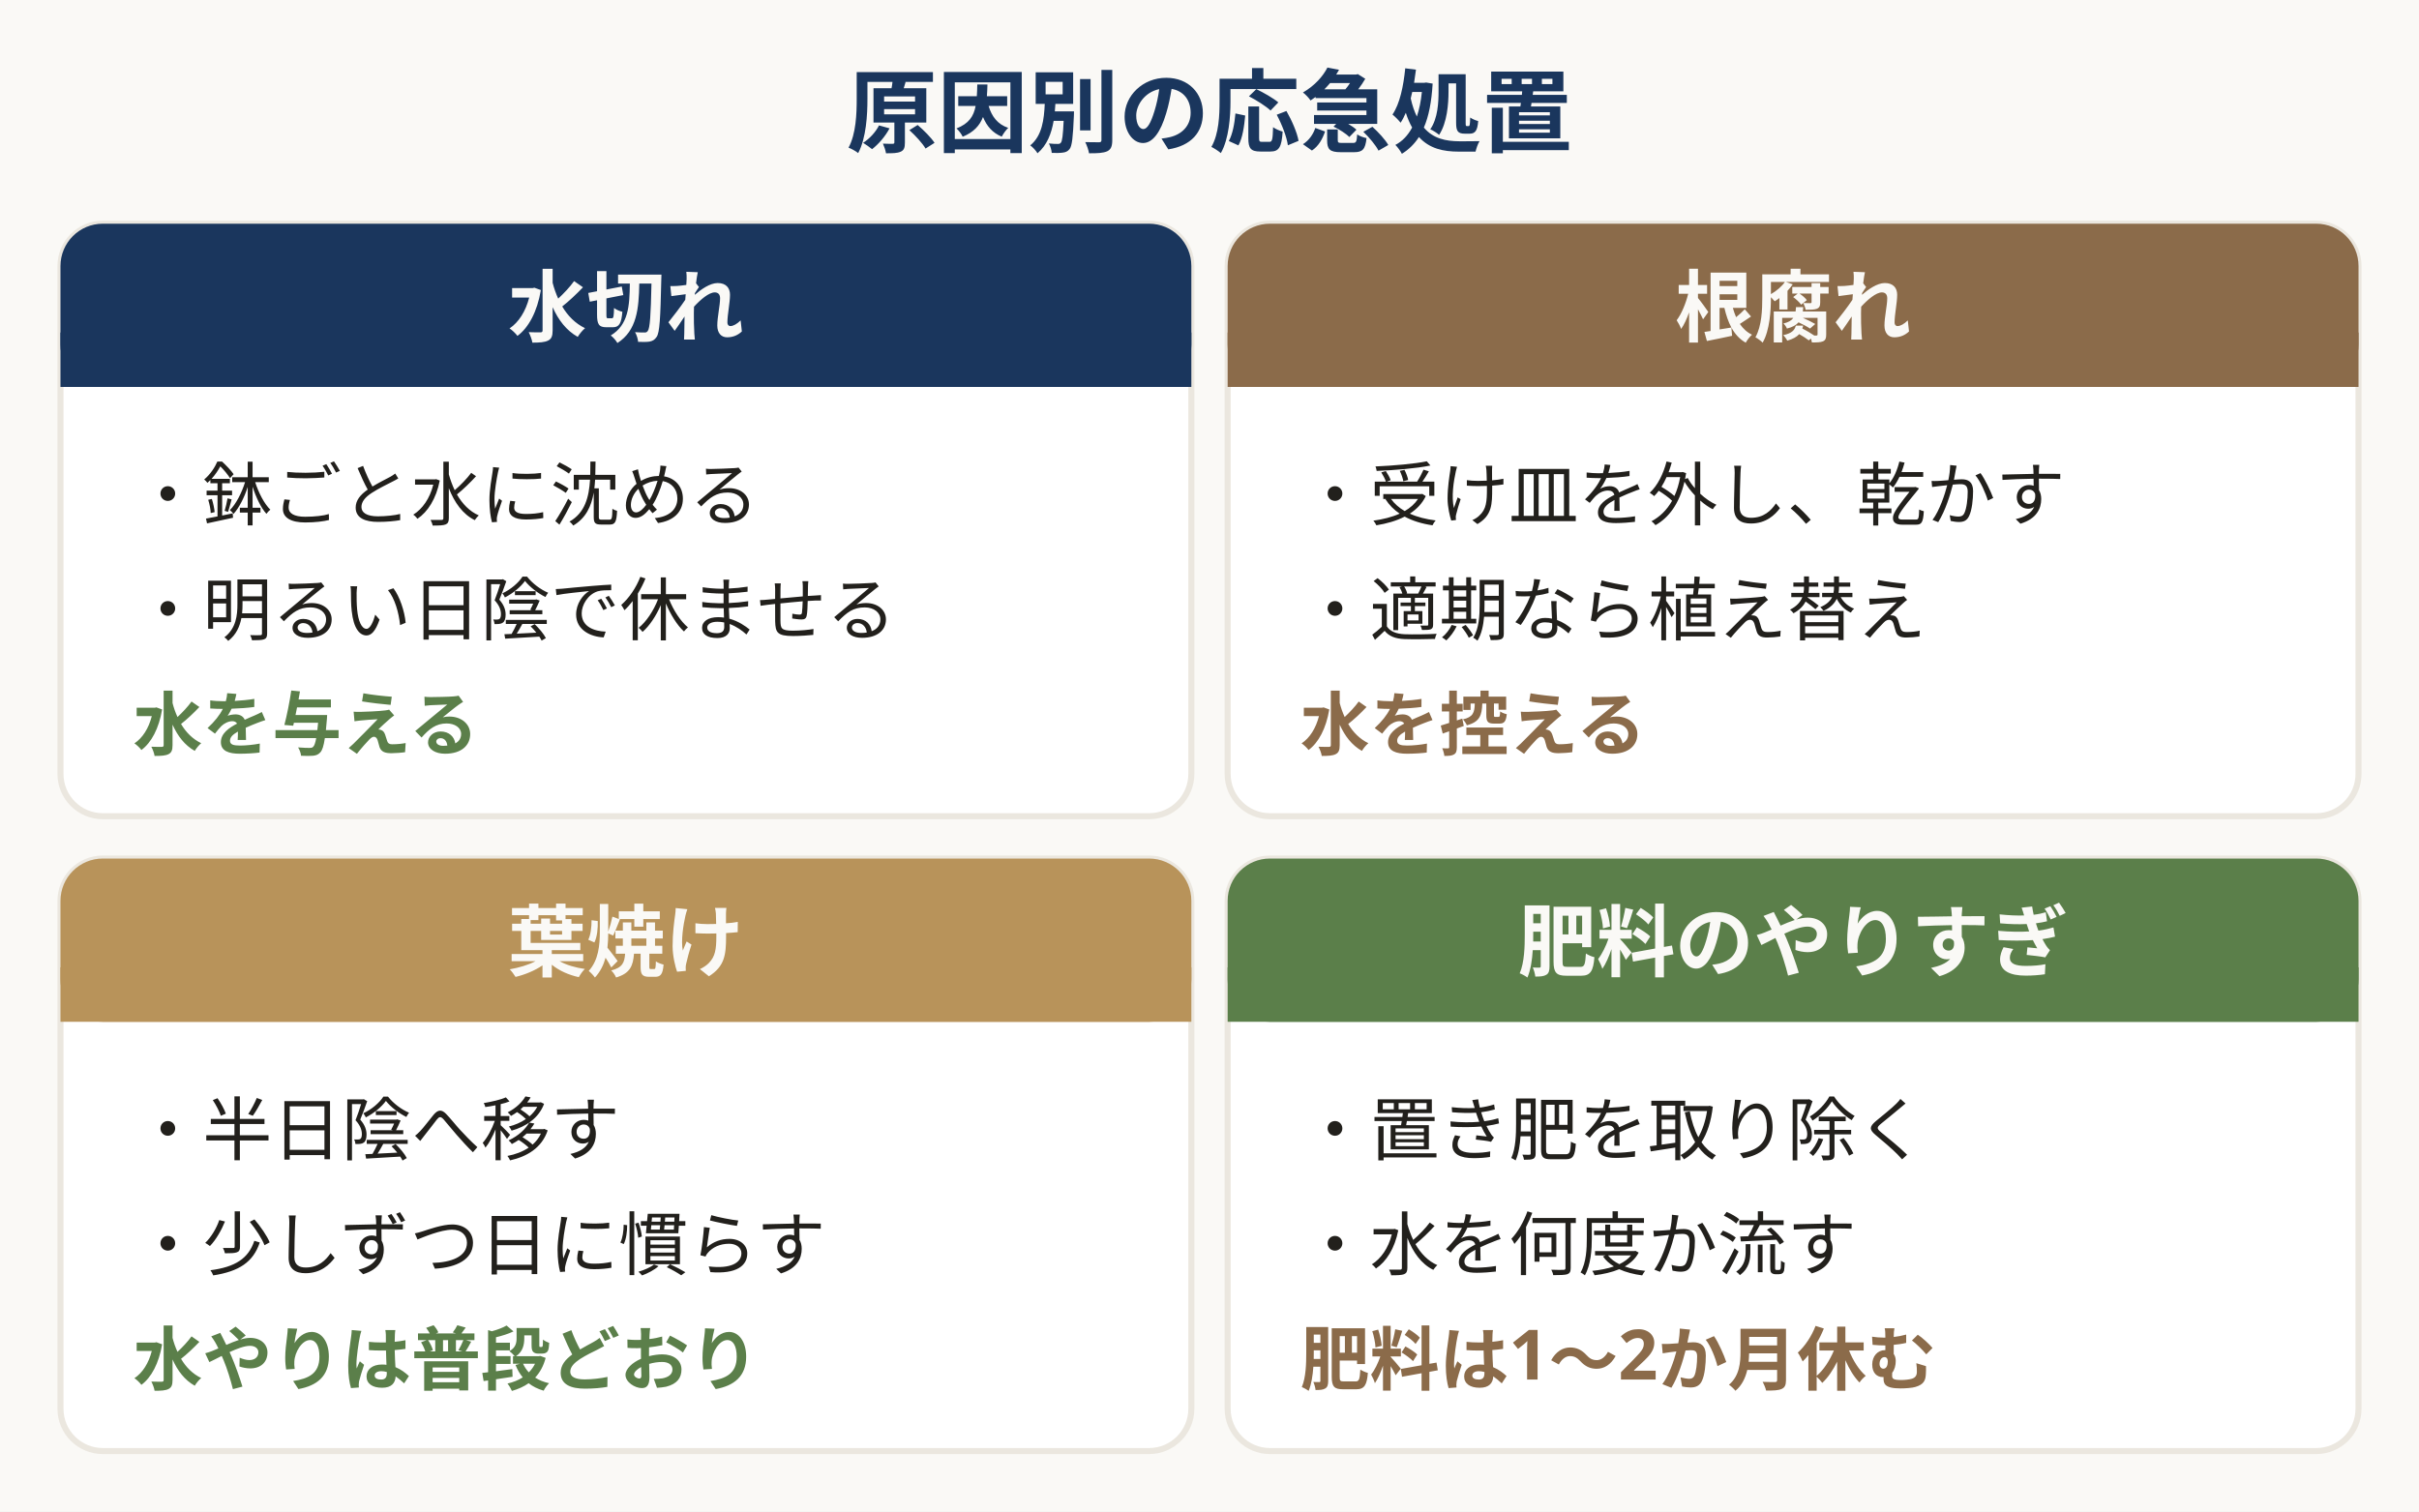
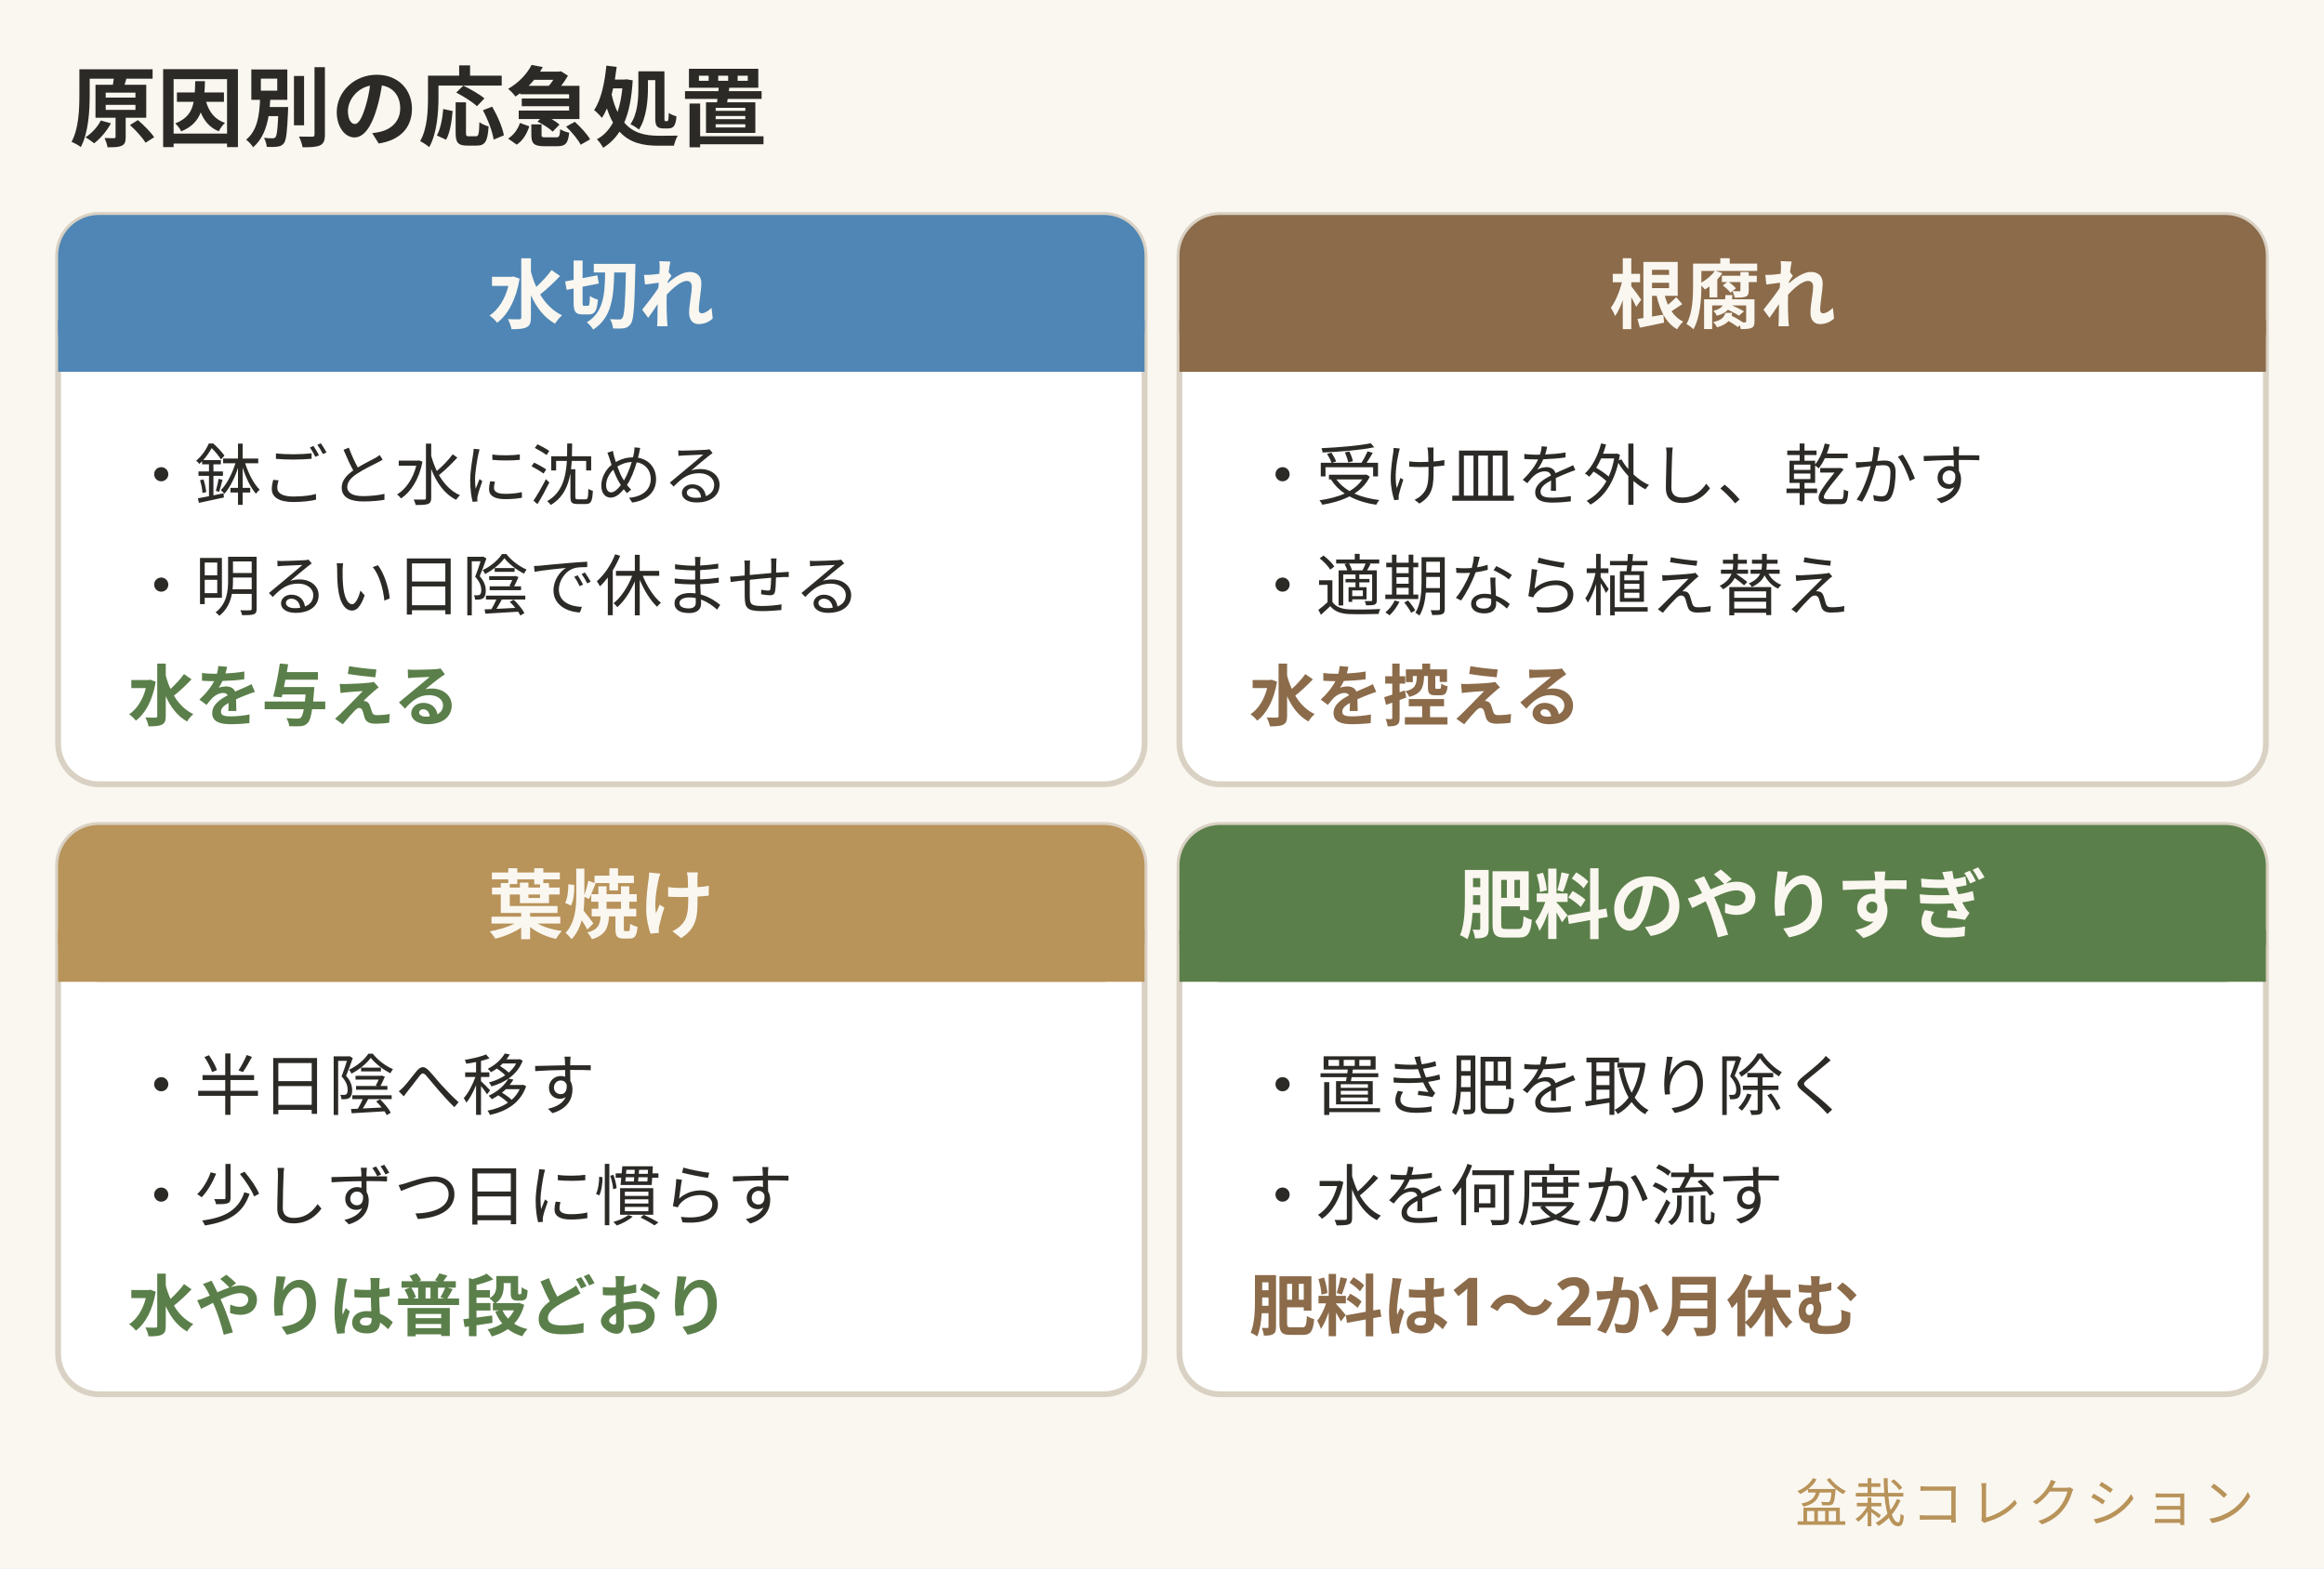
- <svg xmlns="http://www.w3.org/2000/svg" viewBox="0 0 800 500" font-family="'Hiragino Sans','Noto Sans JP',sans-serif">
-   <rect width="800" height="500" fill="#faf9f6" />
-   <text x="400" y="48" text-anchor="middle" font-size="30" font-weight="700" fill="#1a365d">原因別の応急処置</text>
-   <rect x="20" y="74" width="374" height="196" rx="14" fill="#fff" stroke="#ebe7df" stroke-width="2" />
-   <rect x="20" y="74" width="374" height="54" rx="14" fill="#1a365d" />
-   <rect x="20" y="110" width="374" height="18" fill="#1a365d" />
-   <text x="207" y="111" text-anchor="middle" font-size="26" font-weight="700" fill="#faf9f6">水切れ</text>
-   <text x="44" y="172" font-size="23" fill="#22201c">・鉢ごと水に沈める</text>
-   <text x="44" y="210" font-size="23" fill="#22201c">・明るい日陰で休ませる</text>
+ <svg xmlns="http://www.w3.org/2000/svg" viewBox="0 0 800 540" data-restyled="1" font-family="'Hiragino Sans','Noto Sans JP',sans-serif">
+   <rect width="800" height="540" fill="#faf7f0" />
+   <text x="24" y="48" font-size="30" font-weight="700" fill="#2c2a26">原因別の応急処置</text>
+   <rect x="20" y="74" width="374" height="196" rx="14" fill="#fff" stroke="#d9d1c3" stroke-width="2" />
+   <rect x="20" y="74" width="374" height="54" rx="14" fill="#4f86b5" />
+   <rect x="20" y="110" width="374" height="18" fill="#4f86b5" />
+   <text x="207" y="111" text-anchor="middle" font-size="26" font-weight="700" fill="#faf7f0">水切れ</text>
+   <text x="44" y="172" font-size="23" fill="#2c2a26">・鉢ごと水に沈める</text>
+   <text x="44" y="210" font-size="23" fill="#2c2a26">・明るい日陰で休ませる</text>
  <text x="44" y="248" font-size="23" fill="#5b7f4a" font-weight="700">水を与える</text>
-   <rect x="406" y="74" width="374" height="196" rx="14" fill="#fff" stroke="#ebe7df" stroke-width="2" />
+   <rect x="406" y="74" width="374" height="196" rx="14" fill="#fff" stroke="#d9d1c3" stroke-width="2" />
  <rect x="406" y="74" width="374" height="54" rx="14" fill="#8b6b4a" />
  <rect x="406" y="110" width="374" height="18" fill="#8b6b4a" />
-   <text x="593" y="111" text-anchor="middle" font-size="26" font-weight="700" fill="#faf9f6">根腐れ</text>
-   <text x="430" y="172" font-size="23" fill="#22201c">・受け皿を外し、乾かす</text>
-   <text x="430" y="210" font-size="23" fill="#22201c">・適期なら植え替え</text>
+   <text x="593" y="111" text-anchor="middle" font-size="26" font-weight="700" fill="#faf7f0">根腐れ</text>
+   <text x="430" y="172" font-size="23" fill="#2c2a26">・受け皿を外し、乾かす</text>
+   <text x="430" y="210" font-size="23" fill="#2c2a26">・適期なら植え替え</text>
  <text x="430" y="248" font-size="23" fill="#8b6b4a" font-weight="700">水を控える</text>
-   <rect x="20" y="284" width="374" height="196" rx="14" fill="#fff" stroke="#ebe7df" stroke-width="2" />
+   <rect x="20" y="284" width="374" height="196" rx="14" fill="#fff" stroke="#d9d1c3" stroke-width="2" />
  <rect x="20" y="284" width="374" height="54" rx="14" fill="#b8935a" />
  <rect x="20" y="320" width="374" height="18" fill="#b8935a" />
-   <text x="207" y="321" text-anchor="middle" font-size="26" font-weight="700" fill="#faf9f6">葉焼け</text>
-   <text x="44" y="382" font-size="23" fill="#22201c">・半日陰へ移す</text>
-   <text x="44" y="420" font-size="23" fill="#22201c">・少しずつ日に慣らす</text>
+   <text x="207" y="321" text-anchor="middle" font-size="26" font-weight="700" fill="#faf7f0">葉焼け</text>
+   <text x="44" y="382" font-size="23" fill="#2c2a26">・半日陰へ移す</text>
+   <text x="44" y="420" font-size="23" fill="#2c2a26">・少しずつ日に慣らす</text>
  <text x="44" y="458" font-size="23" fill="#5b7f4a" font-weight="700">水やりは普段どおり</text>
-   <rect x="406" y="284" width="374" height="196" rx="14" fill="#fff" stroke="#ebe7df" stroke-width="2" />
+   <rect x="406" y="284" width="374" height="196" rx="14" fill="#fff" stroke="#d9d1c3" stroke-width="2" />
  <rect x="406" y="284" width="374" height="54" rx="14" fill="#5b7f4a" />
  <rect x="406" y="320" width="374" height="18" fill="#5b7f4a" />
-   <text x="593" y="321" text-anchor="middle" font-size="26" font-weight="700" fill="#faf9f6">肥料のやりすぎ</text>
-   <text x="430" y="382" font-size="23" fill="#22201c">・置き肥を取り除く</text>
-   <text x="430" y="420" font-size="23" fill="#22201c">・水を何度か流す</text>
+   <text x="593" y="321" text-anchor="middle" font-size="26" font-weight="700" fill="#faf7f0">肥料のやりすぎ</text>
+   <text x="430" y="382" font-size="23" fill="#2c2a26">・置き肥を取り除く</text>
+   <text x="430" y="420" font-size="23" fill="#2c2a26">・水を何度か流す</text>
  <text x="430" y="458" font-size="23" fill="#8b6b4a" font-weight="700">肥料は1〜2か月休む</text>
+   <text x="776" y="524" font-size="18" font-weight="500" fill="#b8935a" text-anchor="end" letter-spacing="2">盆栽コレクション</text>
</svg>
